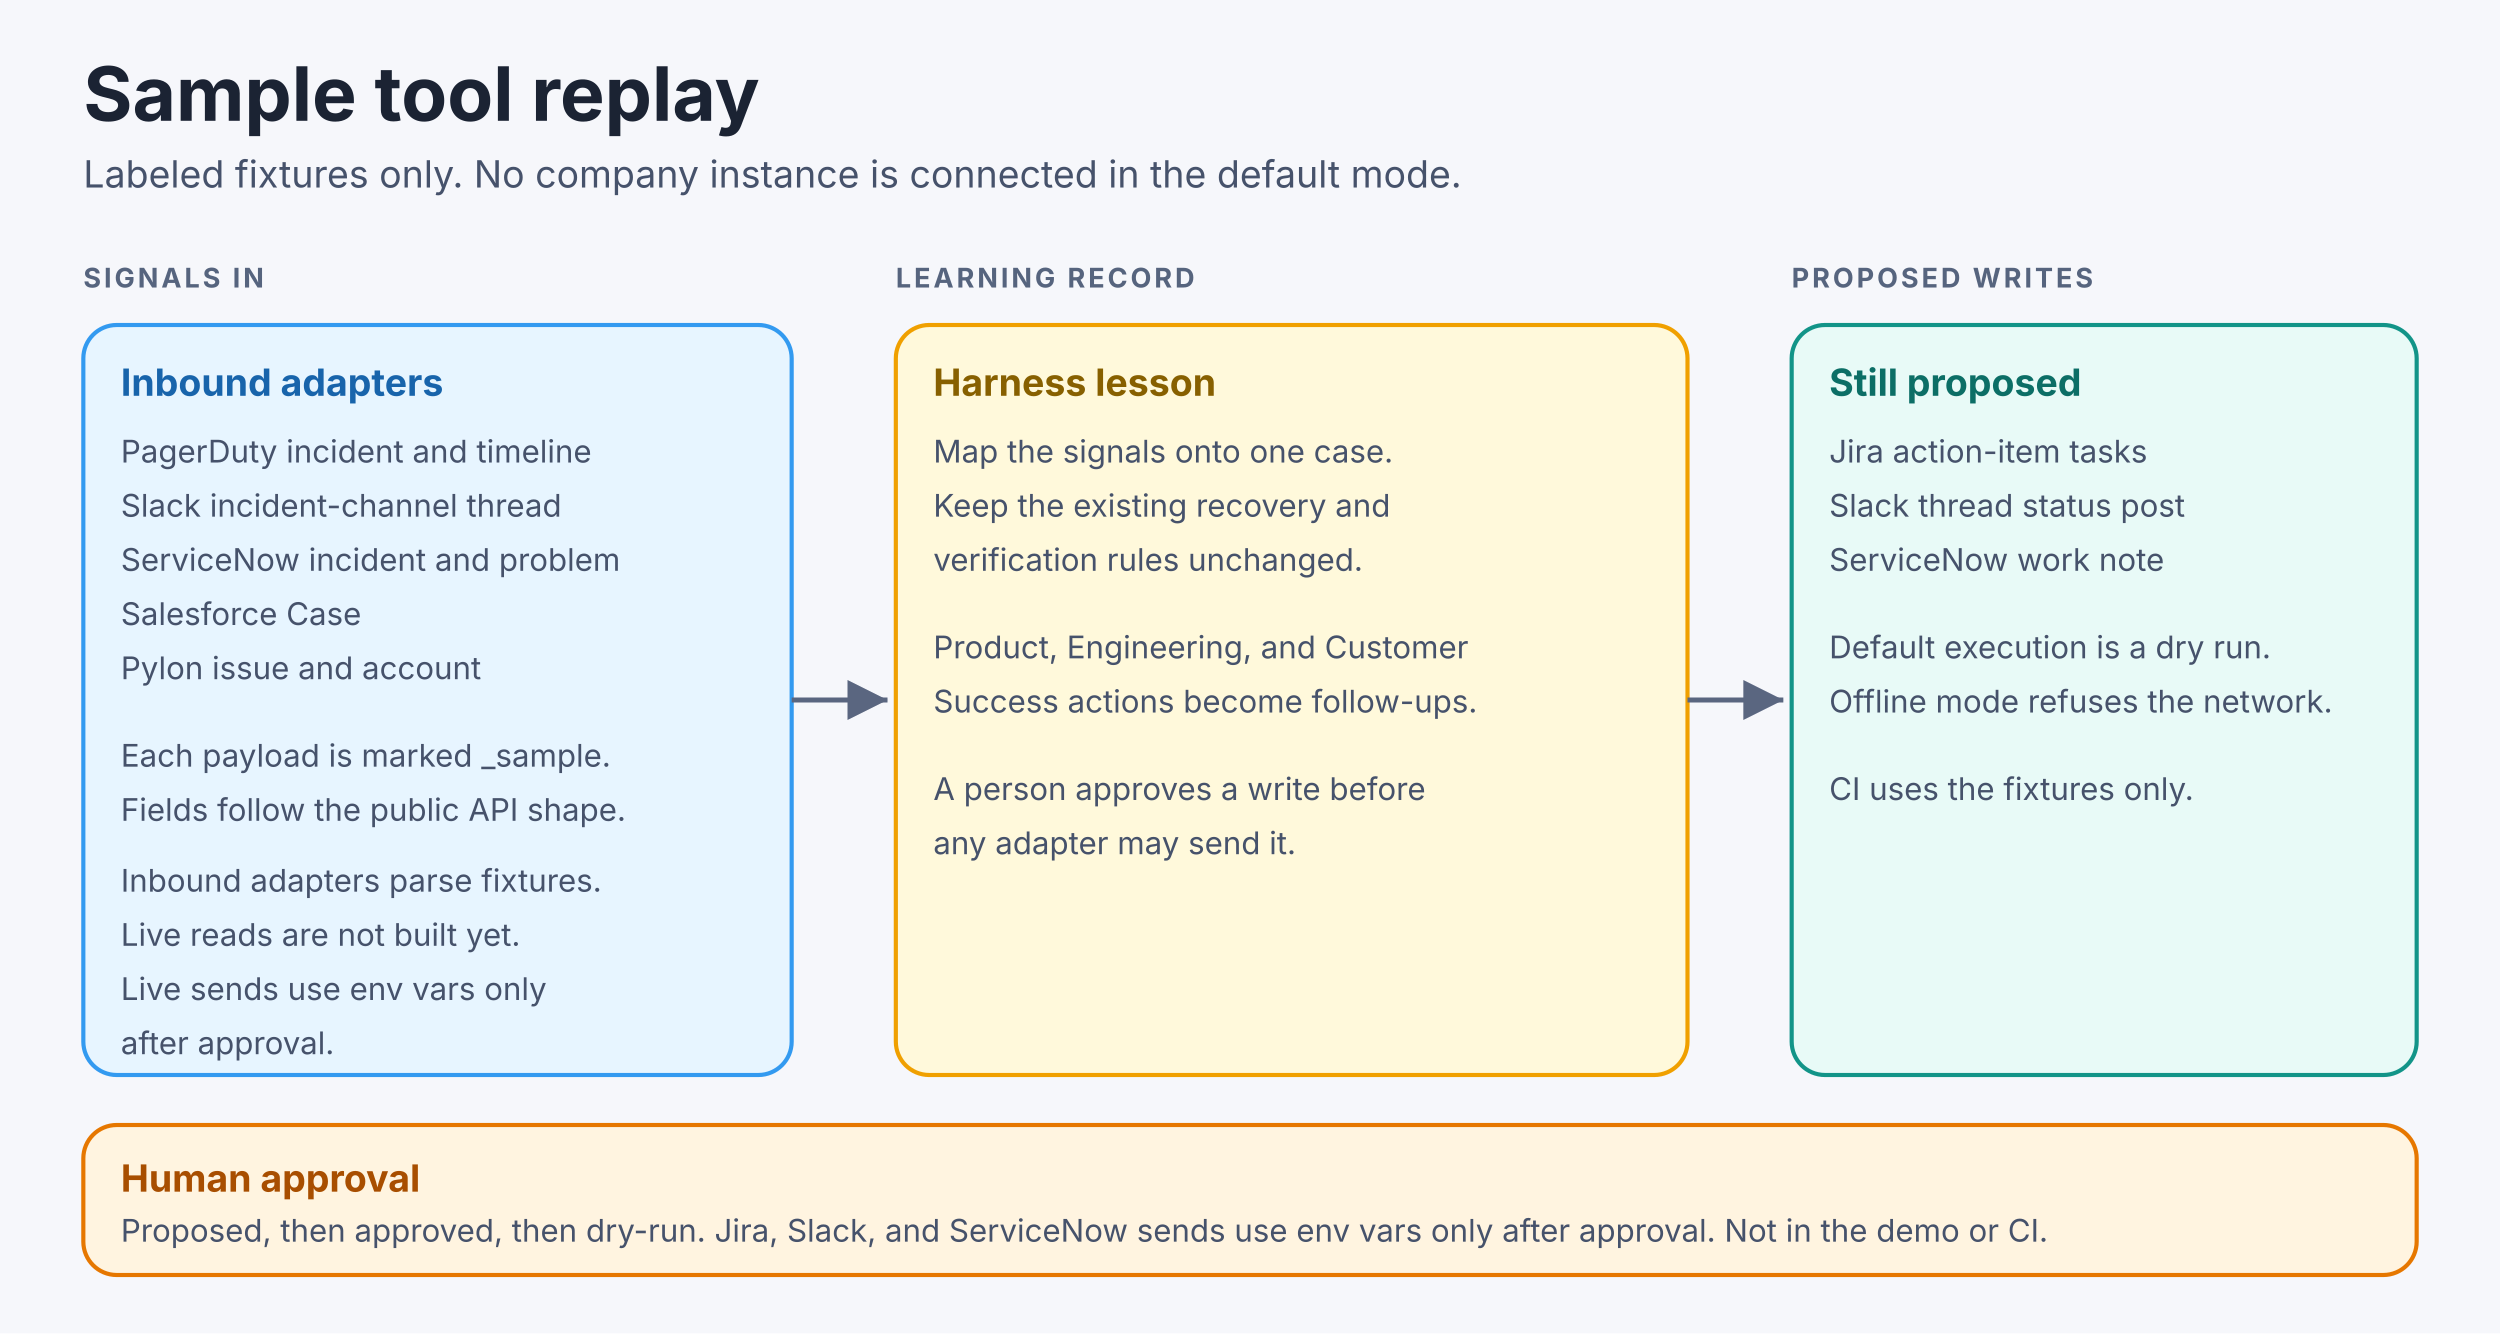
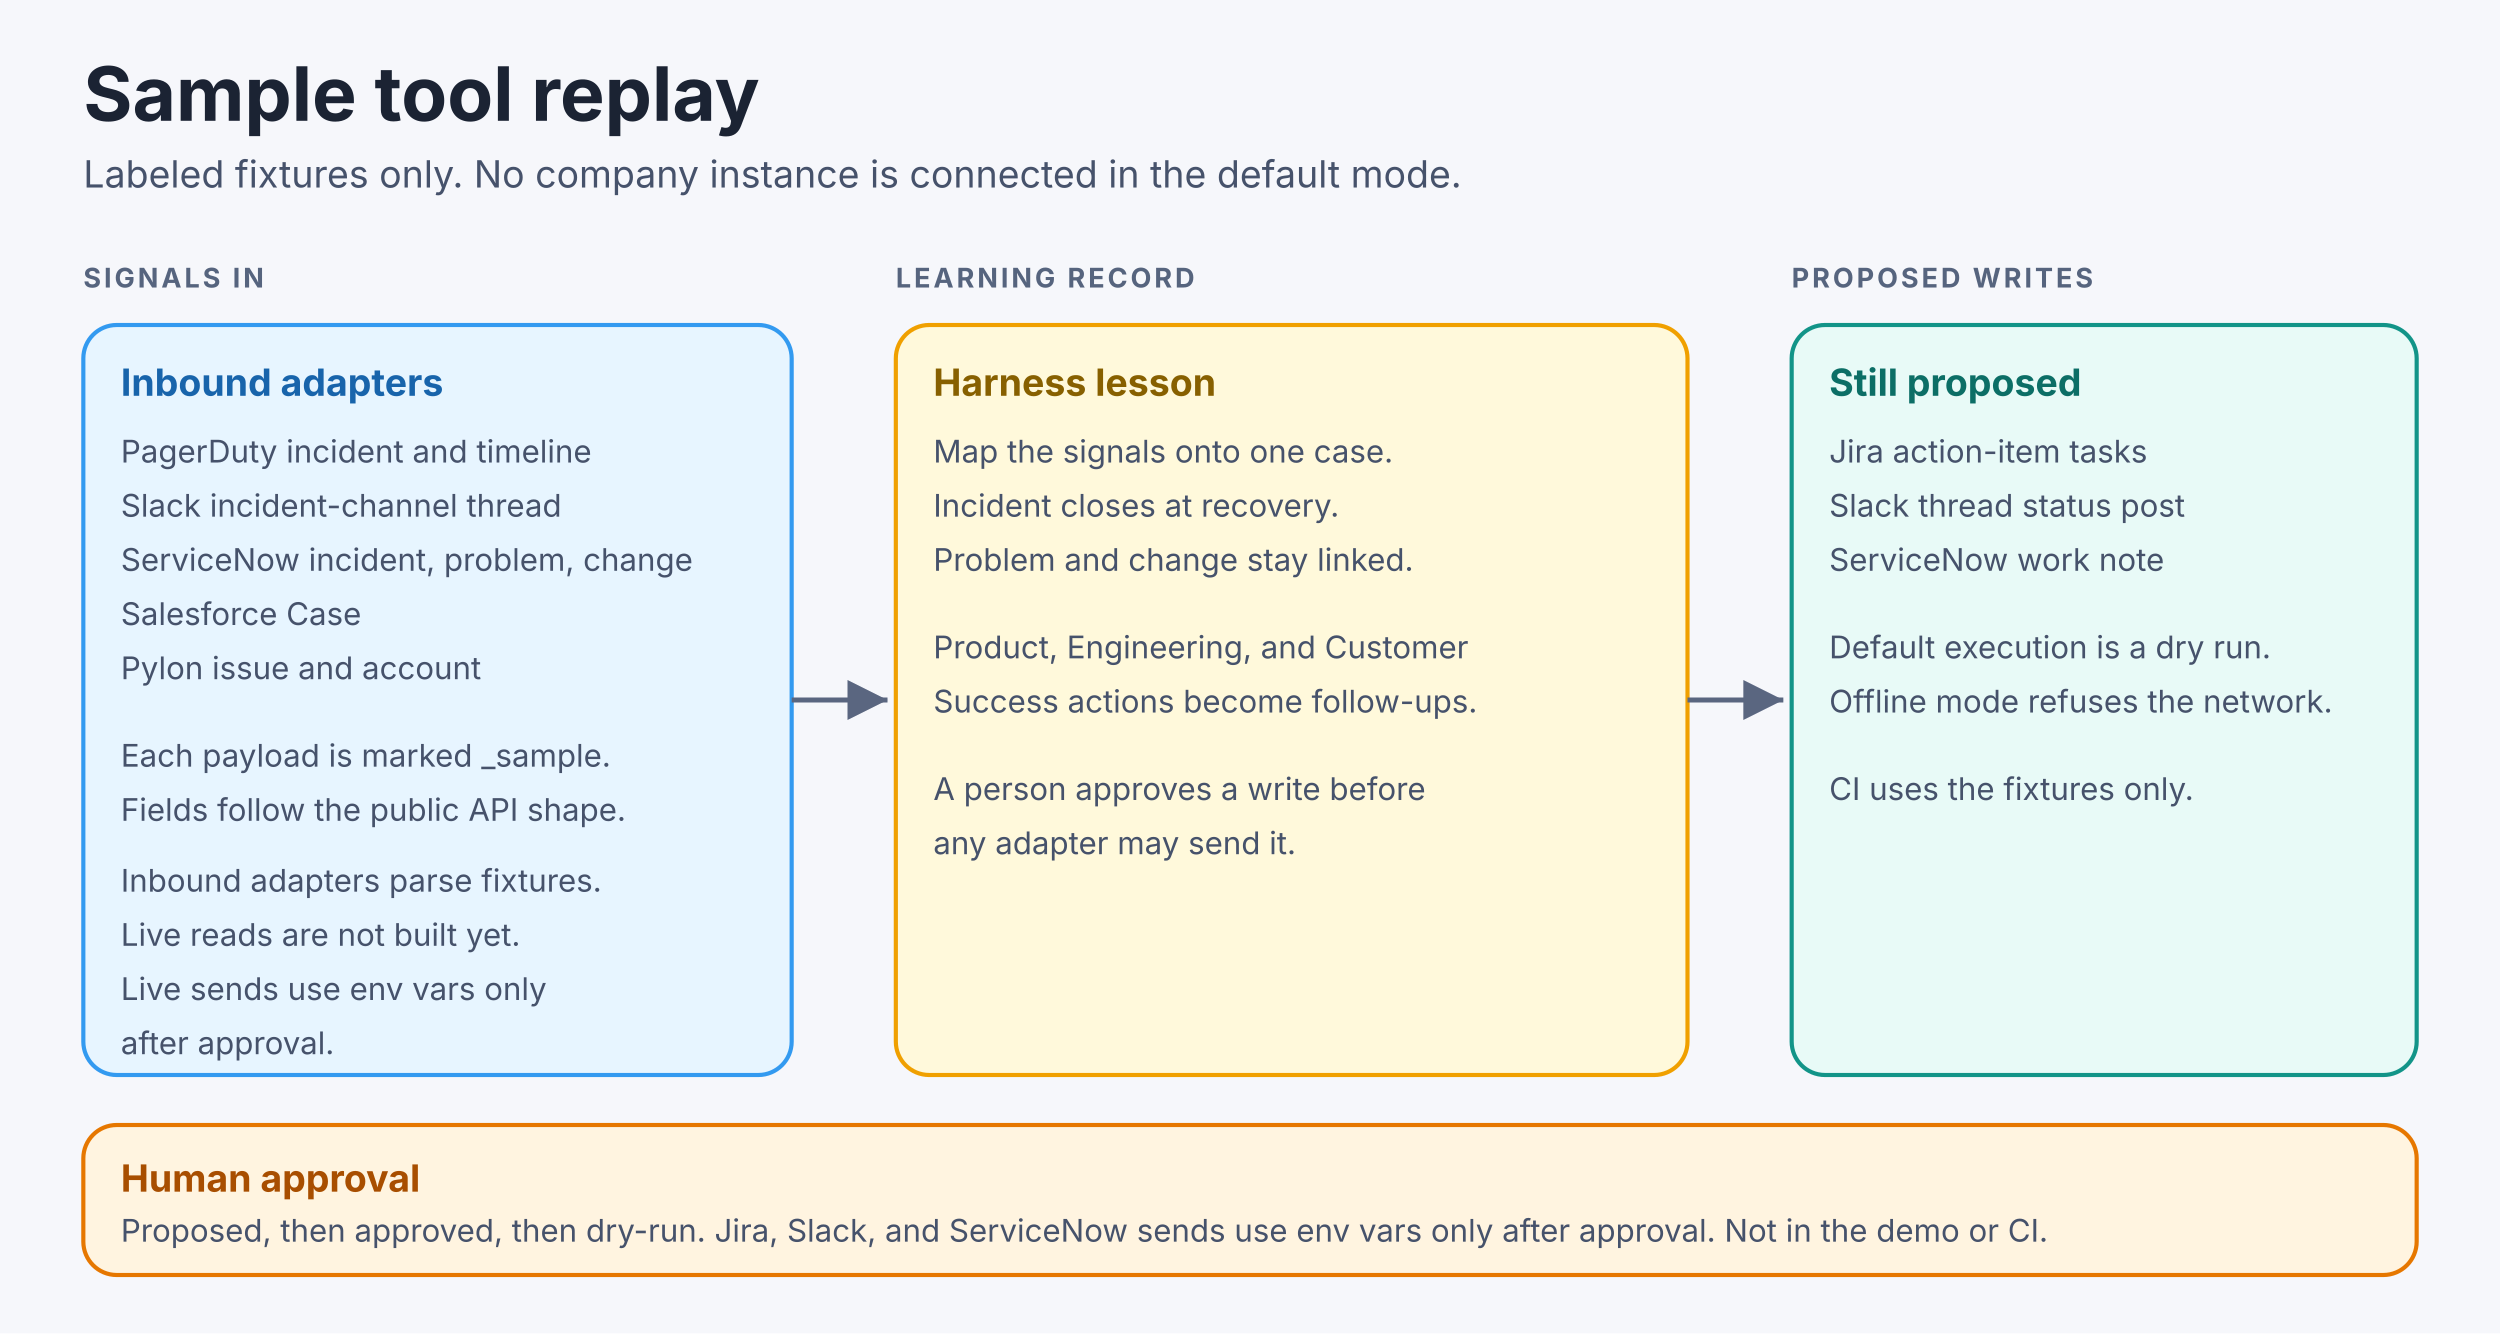
<svg xmlns="http://www.w3.org/2000/svg" viewBox="0 0 1200 640" width="1200" height="640" role="img" aria-labelledby="title description">
  <defs>
    <marker id="arrow" markerWidth="9" markerHeight="9" refX="8" refY="4" orient="auto">
      <path d="M0 0L8 4L0 8z" fill="#5a6680" />
    </marker>
  </defs>
  <style>
text{font-family:Inter,Arial,sans-serif}.title{font-size:36px;font-weight:700;fill:#1b2333}.subtitle{font-size:18px;fill:#46526b}.label{font-size:13px;font-weight:700;letter-spacing:1.4px;fill:#56647e}.cardTitle{font-size:18px;font-weight:700}.body{font-size:15px;fill:#46526b}
</style>
  <rect width="1200" height="640" fill="#f6f7fb" />
  <text x="40" y="58" class="title">Sample tool replay</text>
  <text x="40" y="90" class="subtitle">Labeled fixtures only. No company instance is connected in the default mode.</text>
  <text x="40" y="138" class="label">SIGNALS IN</text>
  <text x="430" y="138" class="label">LEARNING RECORD</text>
  <text x="860" y="138" class="label">PROPOSED WRITES</text>
  <rect x="40" y="156" width="340" height="360" rx="16" fill="#e7f5ff" stroke="#339af0" stroke-width="2" />
  <g fill="#1864ab">
    <text x="58" y="190" class="cardTitle">Inbound adapters</text>
  </g>
  <text x="58" y="222" class="body">PagerDuty incident and timeline</text>
  <text x="58" y="248" class="body">Slack incident-channel thread</text>
-   <text x="58" y="274" class="body">ServiceNow incident and problem</text>
+   <text x="58" y="274" class="body">ServiceNow incident, problem, change</text>
  <text x="58" y="300" class="body">Salesforce Case</text>
  <text x="58" y="326" class="body">Pylon issue and account</text>
  <text x="58" y="368" class="body">Each payload is marked _sample.</text>
  <text x="58" y="394" class="body">Fields follow the public API shape.</text>
  <text x="58" y="428" class="body">Inbound adapters parse fixtures.</text>
  <text x="58" y="454" class="body">Live reads are not built yet.</text>
  <text x="58" y="480" class="body">Live sends use env vars only</text>
  <text x="58" y="506" class="body">after approval.</text>
  <rect x="430" y="156" width="380" height="360" rx="16" fill="#fff9db" stroke="#f0a000" stroke-width="2" />
  <g fill="#876000">
    <text x="448" y="190" class="cardTitle">Harness lesson</text>
  </g>
  <text x="448" y="222" class="body">Map the signals onto one case.</text>
-   <text x="448" y="248" class="body">Keep the existing recovery and</text>
-   <text x="448" y="274" class="body">verification rules unchanged.</text>
+   <text x="448" y="248" class="body">Incident closes at recovery.</text>
+   <text x="448" y="274" class="body">Problem and change stay linked.</text>
  <text x="448" y="316" class="body">Product, Engineering, and Customer</text>
  <text x="448" y="342" class="body">Success actions become follow-ups.</text>
  <text x="448" y="384" class="body">A person approves a write before</text>
  <text x="448" y="410" class="body">any adapter may send it.</text>
  <rect x="860" y="156" width="300" height="360" rx="16" fill="#e8faf7" stroke="#129488" stroke-width="2" />
  <g fill="#0c6e66">
    <text x="878" y="190" class="cardTitle">Still proposed</text>
  </g>
  <text x="878" y="222" class="body">Jira action-item tasks</text>
  <text x="878" y="248" class="body">Slack thread status post</text>
  <text x="878" y="274" class="body">ServiceNow work note</text>
  <text x="878" y="316" class="body">Default execution is a dry run.</text>
  <text x="878" y="342" class="body">Offline mode refuses the network.</text>
  <text x="878" y="384" class="body">CI uses the fixtures only.</text>
  <path d="M380 336L426 336" fill="none" stroke="#5a6680" stroke-width="2.4" marker-end="url(#arrow)" />
  <path d="M810 336L856 336" fill="none" stroke="#5a6680" stroke-width="2.4" marker-end="url(#arrow)" />
  <rect x="40" y="540" width="1120" height="72" rx="16" fill="#fff4e0" stroke="#e67700" stroke-width="2" />
  <g fill="#a84e00">
    <text x="58" y="572" class="cardTitle">Human approval</text>
  </g>
  <text x="58" y="596" class="body">Proposed, then approved, then dry-run. Jira, Slack, and ServiceNow sends use env vars only after approval. Not in the demo or CI.</text>
</svg>
